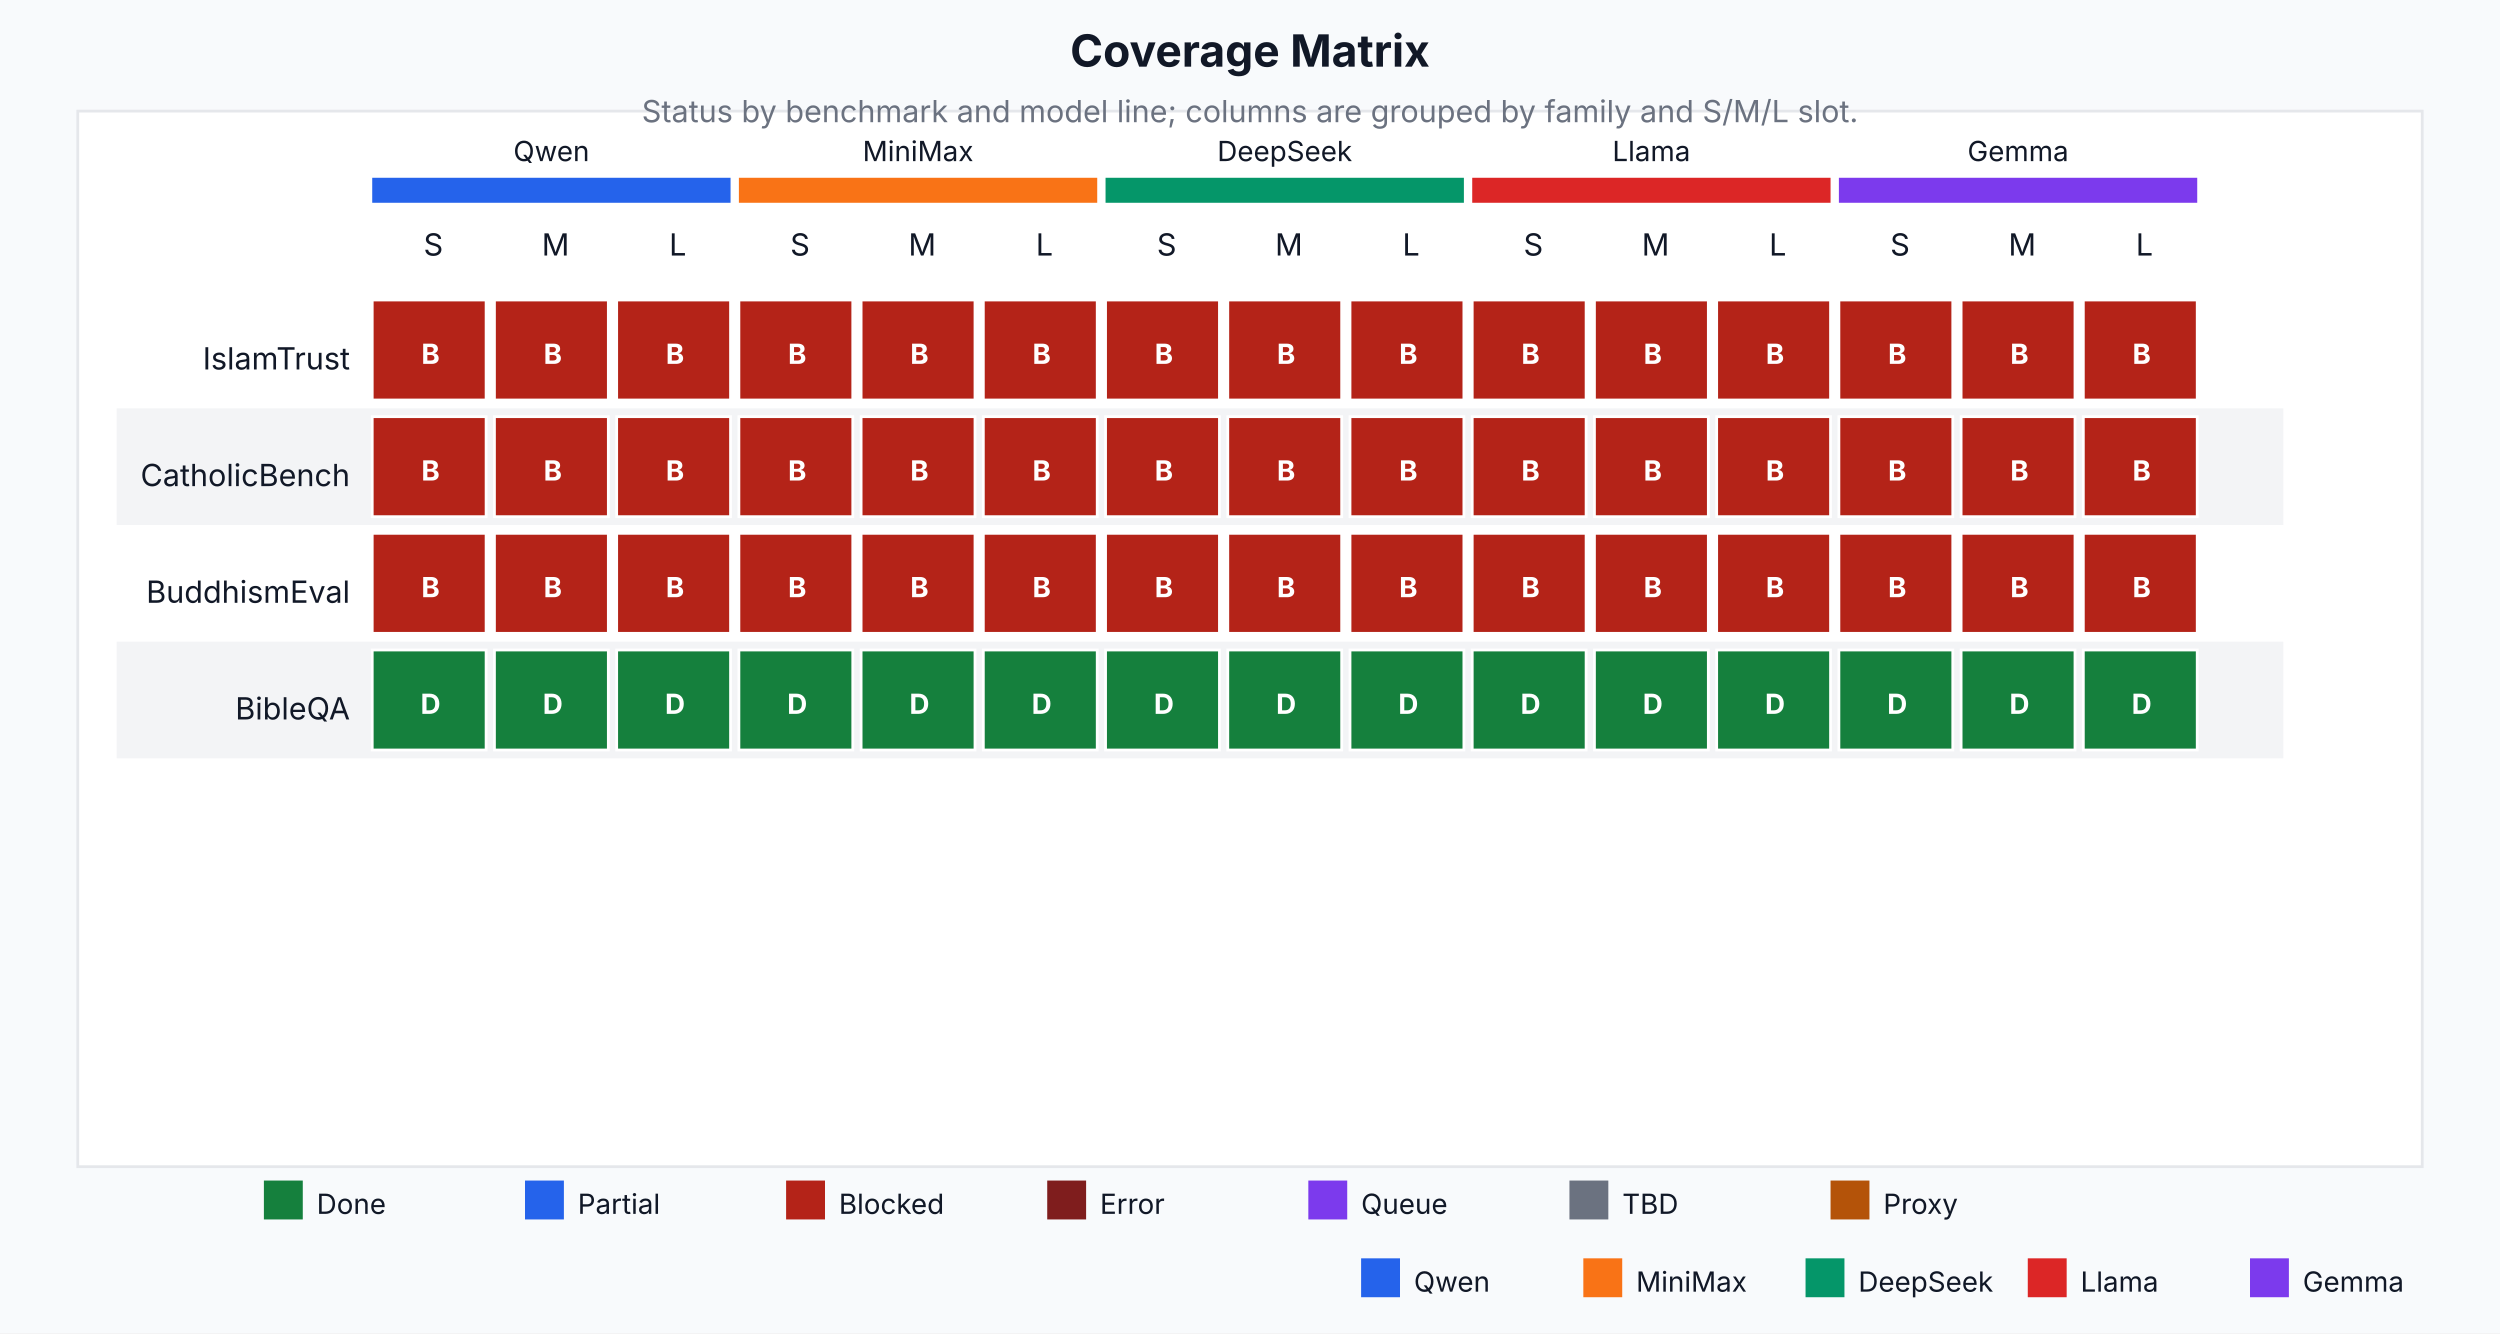
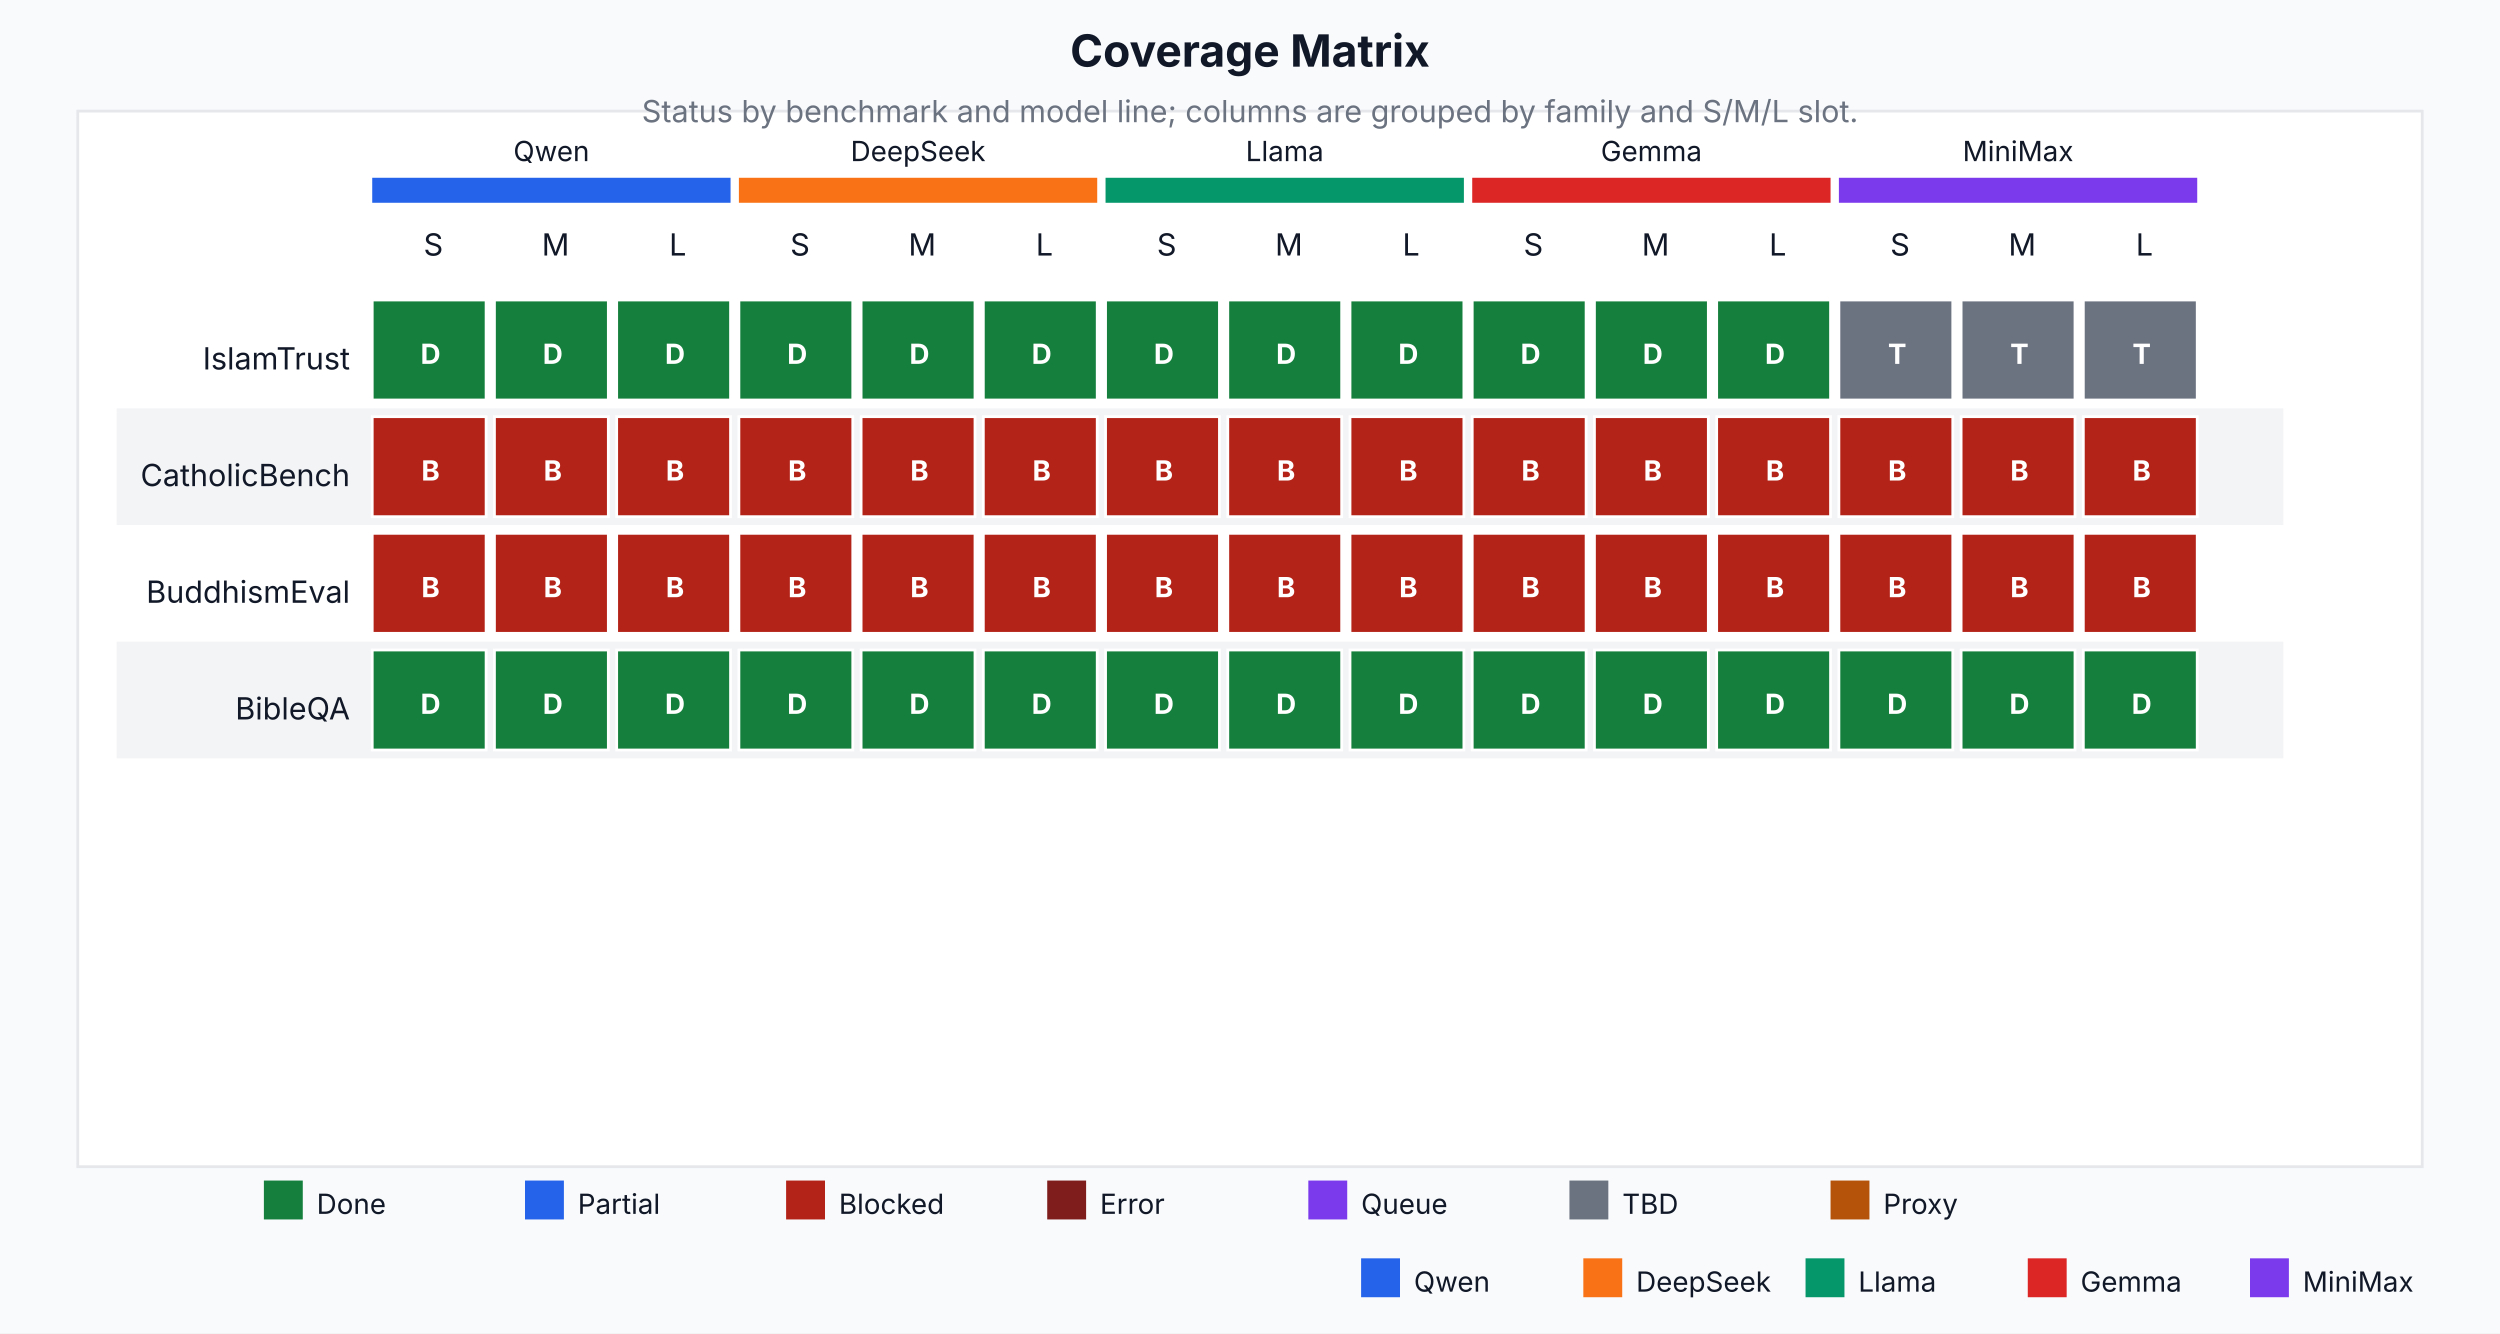
<svg xmlns="http://www.w3.org/2000/svg" viewBox="0 0 900 480" role="img">
  <style>
        text { font-family: system-ui, -apple-system, BlinkMacSystemFont, "Segoe UI", sans-serif; fill: #111827; }
        .title { font-size: 16px; font-weight: 750; }
        .subtitle { font-size: 11px; fill: #6B7280; }
        .axis { font-size: 11px; }
        .small { font-size: 10px; }
        .tiny { font-size: 8.5px; }
        .value { font-size: 10px; font-weight: 650; }
        .cell-label { font-size: 10px; font-weight: 750; fill: #ffffff; }
        .muted { font-size: 10px; fill: #6B7280; }
        .grid { stroke: #E5E7EB; stroke-width: 1; }
        .axis-line { stroke: #374151; stroke-width: 1; }
        .outline { stroke: #ffffff; stroke-width: 1; }
        .panel { stroke: #E5E7EB; stroke-width: 1; }
    </style>
  <rect x="0" y="0" width="900" height="480" fill="#F8FAFC" />
  <rect x="28.0" y="40.0" width="844.0" height="380.0" fill="#FFFFFF" class="panel" />
  <text x="450.0" y="24.0" class="title" text-anchor="middle">Coverage Matrix</text>
  <text x="450.0" y="44.0" class="subtitle" text-anchor="middle">Status by benchmark and model line; columns are grouped by family and S/M/L slot.</text>
  <rect x="134.0" y="64.0" width="129.0" height="9.0" fill="#2563EB" />
  <text x="198.5" y="58.0" class="small" text-anchor="middle">Qwen</text>
  <rect x="266.0" y="64.0" width="129.0" height="9.0" fill="#F97316" />
-   <text x="330.5" y="58.0" class="small" text-anchor="middle">MiniMax</text>
+   <text x="330.5" y="58.0" class="small" text-anchor="middle">DeepSeek</text>
  <rect x="398.0" y="64.0" width="129.0" height="9.0" fill="#059669" />
-   <text x="462.5" y="58.0" class="small" text-anchor="middle">DeepSeek</text>
+   <text x="462.5" y="58.0" class="small" text-anchor="middle">Llama</text>
  <rect x="530.0" y="64.0" width="129.0" height="9.0" fill="#DC2626" />
-   <text x="594.5" y="58.0" class="small" text-anchor="middle">Llama</text>
+   <text x="594.5" y="58.0" class="small" text-anchor="middle">Gemma</text>
  <rect x="662.0" y="64.0" width="129.0" height="9.0" fill="#7C3AED" />
-   <text x="726.5" y="58.0" class="small" text-anchor="middle">Gemma</text>
+   <text x="726.5" y="58.0" class="small" text-anchor="middle">MiniMax</text>
  <text x="156.0" y="92.0" class="axis" text-anchor="middle">S</text>
  <text x="200.0" y="92.0" class="axis" text-anchor="middle">M</text>
  <text x="244.0" y="92.0" class="axis" text-anchor="middle">L</text>
  <text x="288.0" y="92.0" class="axis" text-anchor="middle">S</text>
  <text x="332.0" y="92.0" class="axis" text-anchor="middle">M</text>
  <text x="376.0" y="92.0" class="axis" text-anchor="middle">L</text>
  <text x="420.0" y="92.0" class="axis" text-anchor="middle">S</text>
  <text x="464.0" y="92.0" class="axis" text-anchor="middle">M</text>
  <text x="508.0" y="92.0" class="axis" text-anchor="middle">L</text>
  <text x="552.0" y="92.0" class="axis" text-anchor="middle">S</text>
  <text x="596.0" y="92.0" class="axis" text-anchor="middle">M</text>
  <text x="640.0" y="92.0" class="axis" text-anchor="middle">L</text>
  <text x="684.0" y="92.0" class="axis" text-anchor="middle">S</text>
  <text x="728.0" y="92.0" class="axis" text-anchor="middle">M</text>
  <text x="772.0" y="92.0" class="axis" text-anchor="middle">L</text>
  <rect x="42.0" y="105.0" width="780.0" height="42.0" fill="#FFFFFF" />
  <text x="126.0" y="133.0" class="axis" text-anchor="end">IslamTrust</text>
-   <rect x="134.0" y="108.0" width="41.0" height="36.0" fill="#B42318" class="outline" />
-   <text x="155.0" y="131.0" class="cell-label" text-anchor="middle">B</text>
-   <rect x="178.0" y="108.0" width="41.0" height="36.0" fill="#B42318" class="outline" />
-   <text x="199.0" y="131.0" class="cell-label" text-anchor="middle">B</text>
-   <rect x="222.0" y="108.0" width="41.0" height="36.0" fill="#B42318" class="outline" />
-   <text x="243.0" y="131.0" class="cell-label" text-anchor="middle">B</text>
-   <rect x="266.0" y="108.0" width="41.0" height="36.0" fill="#B42318" class="outline" />
-   <text x="287.0" y="131.0" class="cell-label" text-anchor="middle">B</text>
-   <rect x="310.0" y="108.0" width="41.0" height="36.0" fill="#B42318" class="outline" />
-   <text x="331.0" y="131.0" class="cell-label" text-anchor="middle">B</text>
-   <rect x="354.0" y="108.0" width="41.0" height="36.0" fill="#B42318" class="outline" />
-   <text x="375.0" y="131.0" class="cell-label" text-anchor="middle">B</text>
-   <rect x="398.0" y="108.0" width="41.0" height="36.0" fill="#B42318" class="outline" />
-   <text x="419.0" y="131.0" class="cell-label" text-anchor="middle">B</text>
-   <rect x="442.0" y="108.0" width="41.0" height="36.0" fill="#B42318" class="outline" />
-   <text x="463.0" y="131.0" class="cell-label" text-anchor="middle">B</text>
-   <rect x="486.0" y="108.0" width="41.0" height="36.0" fill="#B42318" class="outline" />
-   <text x="507.0" y="131.0" class="cell-label" text-anchor="middle">B</text>
-   <rect x="530.0" y="108.0" width="41.0" height="36.0" fill="#B42318" class="outline" />
-   <text x="551.0" y="131.0" class="cell-label" text-anchor="middle">B</text>
-   <rect x="574.0" y="108.0" width="41.0" height="36.0" fill="#B42318" class="outline" />
-   <text x="595.0" y="131.0" class="cell-label" text-anchor="middle">B</text>
-   <rect x="618.0" y="108.0" width="41.0" height="36.0" fill="#B42318" class="outline" />
-   <text x="639.0" y="131.0" class="cell-label" text-anchor="middle">B</text>
-   <rect x="662.0" y="108.0" width="41.0" height="36.0" fill="#B42318" class="outline" />
-   <text x="683.0" y="131.0" class="cell-label" text-anchor="middle">B</text>
-   <rect x="706.0" y="108.0" width="41.0" height="36.0" fill="#B42318" class="outline" />
-   <text x="727.0" y="131.0" class="cell-label" text-anchor="middle">B</text>
-   <rect x="750.0" y="108.0" width="41.0" height="36.0" fill="#B42318" class="outline" />
-   <text x="771.0" y="131.0" class="cell-label" text-anchor="middle">B</text>
+   <rect x="134.0" y="108.0" width="41.0" height="36.0" fill="#15803D" class="outline" />
+   <text x="155.0" y="131.0" class="cell-label" text-anchor="middle">D</text>
+   <rect x="178.0" y="108.0" width="41.0" height="36.0" fill="#15803D" class="outline" />
+   <text x="199.0" y="131.0" class="cell-label" text-anchor="middle">D</text>
+   <rect x="222.0" y="108.0" width="41.0" height="36.0" fill="#15803D" class="outline" />
+   <text x="243.0" y="131.0" class="cell-label" text-anchor="middle">D</text>
+   <rect x="266.0" y="108.0" width="41.0" height="36.0" fill="#15803D" class="outline" />
+   <text x="287.0" y="131.0" class="cell-label" text-anchor="middle">D</text>
+   <rect x="310.0" y="108.0" width="41.0" height="36.0" fill="#15803D" class="outline" />
+   <text x="331.0" y="131.0" class="cell-label" text-anchor="middle">D</text>
+   <rect x="354.0" y="108.0" width="41.0" height="36.0" fill="#15803D" class="outline" />
+   <text x="375.0" y="131.0" class="cell-label" text-anchor="middle">D</text>
+   <rect x="398.0" y="108.0" width="41.0" height="36.0" fill="#15803D" class="outline" />
+   <text x="419.0" y="131.0" class="cell-label" text-anchor="middle">D</text>
+   <rect x="442.0" y="108.0" width="41.0" height="36.0" fill="#15803D" class="outline" />
+   <text x="463.0" y="131.0" class="cell-label" text-anchor="middle">D</text>
+   <rect x="486.0" y="108.0" width="41.0" height="36.0" fill="#15803D" class="outline" />
+   <text x="507.0" y="131.0" class="cell-label" text-anchor="middle">D</text>
+   <rect x="530.0" y="108.0" width="41.0" height="36.0" fill="#15803D" class="outline" />
+   <text x="551.0" y="131.0" class="cell-label" text-anchor="middle">D</text>
+   <rect x="574.0" y="108.0" width="41.0" height="36.0" fill="#15803D" class="outline" />
+   <text x="595.0" y="131.0" class="cell-label" text-anchor="middle">D</text>
+   <rect x="618.0" y="108.0" width="41.0" height="36.0" fill="#15803D" class="outline" />
+   <text x="639.0" y="131.0" class="cell-label" text-anchor="middle">D</text>
+   <rect x="662.0" y="108.0" width="41.0" height="36.0" fill="#6B7280" class="outline" />
+   <text x="683.0" y="131.0" class="cell-label" text-anchor="middle">T</text>
+   <rect x="706.0" y="108.0" width="41.0" height="36.0" fill="#6B7280" class="outline" />
+   <text x="727.0" y="131.0" class="cell-label" text-anchor="middle">T</text>
+   <rect x="750.0" y="108.0" width="41.0" height="36.0" fill="#6B7280" class="outline" />
+   <text x="771.0" y="131.0" class="cell-label" text-anchor="middle">T</text>
  <rect x="42.0" y="147.0" width="780.0" height="42.0" fill="#F3F4F6" />
  <text x="126.0" y="175.0" class="axis" text-anchor="end">CatholicBench</text>
  <rect x="134.0" y="150.0" width="41.0" height="36.0" fill="#B42318" class="outline" />
  <text x="155.0" y="173.0" class="cell-label" text-anchor="middle">B</text>
  <rect x="178.0" y="150.0" width="41.0" height="36.0" fill="#B42318" class="outline" />
  <text x="199.0" y="173.0" class="cell-label" text-anchor="middle">B</text>
  <rect x="222.0" y="150.0" width="41.0" height="36.0" fill="#B42318" class="outline" />
  <text x="243.0" y="173.0" class="cell-label" text-anchor="middle">B</text>
  <rect x="266.0" y="150.0" width="41.0" height="36.0" fill="#B42318" class="outline" />
  <text x="287.0" y="173.0" class="cell-label" text-anchor="middle">B</text>
  <rect x="310.0" y="150.0" width="41.0" height="36.0" fill="#B42318" class="outline" />
  <text x="331.0" y="173.0" class="cell-label" text-anchor="middle">B</text>
  <rect x="354.0" y="150.0" width="41.0" height="36.0" fill="#B42318" class="outline" />
  <text x="375.0" y="173.0" class="cell-label" text-anchor="middle">B</text>
  <rect x="398.0" y="150.0" width="41.0" height="36.0" fill="#B42318" class="outline" />
  <text x="419.0" y="173.0" class="cell-label" text-anchor="middle">B</text>
  <rect x="442.0" y="150.0" width="41.0" height="36.0" fill="#B42318" class="outline" />
  <text x="463.0" y="173.0" class="cell-label" text-anchor="middle">B</text>
  <rect x="486.0" y="150.0" width="41.0" height="36.0" fill="#B42318" class="outline" />
  <text x="507.0" y="173.0" class="cell-label" text-anchor="middle">B</text>
  <rect x="530.0" y="150.0" width="41.0" height="36.0" fill="#B42318" class="outline" />
  <text x="551.0" y="173.0" class="cell-label" text-anchor="middle">B</text>
  <rect x="574.0" y="150.0" width="41.0" height="36.0" fill="#B42318" class="outline" />
  <text x="595.0" y="173.0" class="cell-label" text-anchor="middle">B</text>
  <rect x="618.0" y="150.0" width="41.0" height="36.0" fill="#B42318" class="outline" />
  <text x="639.0" y="173.0" class="cell-label" text-anchor="middle">B</text>
  <rect x="662.0" y="150.0" width="41.0" height="36.0" fill="#B42318" class="outline" />
  <text x="683.0" y="173.0" class="cell-label" text-anchor="middle">B</text>
  <rect x="706.0" y="150.0" width="41.0" height="36.0" fill="#B42318" class="outline" />
  <text x="727.0" y="173.0" class="cell-label" text-anchor="middle">B</text>
  <rect x="750.0" y="150.0" width="41.0" height="36.0" fill="#B42318" class="outline" />
  <text x="771.0" y="173.0" class="cell-label" text-anchor="middle">B</text>
  <rect x="42.0" y="189.0" width="780.0" height="42.0" fill="#FFFFFF" />
  <text x="126.0" y="217.0" class="axis" text-anchor="end">BuddhismEval</text>
  <rect x="134.0" y="192.0" width="41.0" height="36.0" fill="#B42318" class="outline" />
  <text x="155.0" y="215.0" class="cell-label" text-anchor="middle">B</text>
  <rect x="178.0" y="192.0" width="41.0" height="36.0" fill="#B42318" class="outline" />
  <text x="199.0" y="215.0" class="cell-label" text-anchor="middle">B</text>
  <rect x="222.0" y="192.0" width="41.0" height="36.0" fill="#B42318" class="outline" />
  <text x="243.0" y="215.0" class="cell-label" text-anchor="middle">B</text>
  <rect x="266.0" y="192.0" width="41.0" height="36.0" fill="#B42318" class="outline" />
  <text x="287.0" y="215.0" class="cell-label" text-anchor="middle">B</text>
  <rect x="310.0" y="192.0" width="41.0" height="36.0" fill="#B42318" class="outline" />
  <text x="331.0" y="215.0" class="cell-label" text-anchor="middle">B</text>
  <rect x="354.0" y="192.0" width="41.0" height="36.0" fill="#B42318" class="outline" />
  <text x="375.0" y="215.0" class="cell-label" text-anchor="middle">B</text>
  <rect x="398.0" y="192.0" width="41.0" height="36.0" fill="#B42318" class="outline" />
  <text x="419.0" y="215.0" class="cell-label" text-anchor="middle">B</text>
  <rect x="442.0" y="192.0" width="41.0" height="36.0" fill="#B42318" class="outline" />
  <text x="463.0" y="215.0" class="cell-label" text-anchor="middle">B</text>
  <rect x="486.0" y="192.0" width="41.0" height="36.0" fill="#B42318" class="outline" />
  <text x="507.0" y="215.0" class="cell-label" text-anchor="middle">B</text>
  <rect x="530.0" y="192.0" width="41.0" height="36.0" fill="#B42318" class="outline" />
  <text x="551.0" y="215.0" class="cell-label" text-anchor="middle">B</text>
  <rect x="574.0" y="192.0" width="41.0" height="36.0" fill="#B42318" class="outline" />
  <text x="595.0" y="215.0" class="cell-label" text-anchor="middle">B</text>
  <rect x="618.0" y="192.0" width="41.0" height="36.0" fill="#B42318" class="outline" />
  <text x="639.0" y="215.0" class="cell-label" text-anchor="middle">B</text>
  <rect x="662.0" y="192.0" width="41.0" height="36.0" fill="#B42318" class="outline" />
  <text x="683.0" y="215.0" class="cell-label" text-anchor="middle">B</text>
  <rect x="706.0" y="192.0" width="41.0" height="36.0" fill="#B42318" class="outline" />
  <text x="727.0" y="215.0" class="cell-label" text-anchor="middle">B</text>
  <rect x="750.0" y="192.0" width="41.0" height="36.0" fill="#B42318" class="outline" />
  <text x="771.0" y="215.0" class="cell-label" text-anchor="middle">B</text>
  <rect x="42.0" y="231.0" width="780.0" height="42.0" fill="#F3F4F6" />
  <text x="126.0" y="259.0" class="axis" text-anchor="end">BibleQA</text>
  <rect x="134.0" y="234.0" width="41.0" height="36.0" fill="#15803D" class="outline" />
  <text x="155.0" y="257.0" class="cell-label" text-anchor="middle">D</text>
  <rect x="178.0" y="234.0" width="41.0" height="36.0" fill="#15803D" class="outline" />
  <text x="199.0" y="257.0" class="cell-label" text-anchor="middle">D</text>
  <rect x="222.0" y="234.0" width="41.0" height="36.0" fill="#15803D" class="outline" />
  <text x="243.0" y="257.0" class="cell-label" text-anchor="middle">D</text>
  <rect x="266.0" y="234.0" width="41.0" height="36.0" fill="#15803D" class="outline" />
  <text x="287.0" y="257.0" class="cell-label" text-anchor="middle">D</text>
  <rect x="310.0" y="234.0" width="41.0" height="36.0" fill="#15803D" class="outline" />
  <text x="331.0" y="257.0" class="cell-label" text-anchor="middle">D</text>
  <rect x="354.0" y="234.0" width="41.0" height="36.0" fill="#15803D" class="outline" />
  <text x="375.0" y="257.0" class="cell-label" text-anchor="middle">D</text>
  <rect x="398.0" y="234.0" width="41.0" height="36.0" fill="#15803D" class="outline" />
  <text x="419.0" y="257.0" class="cell-label" text-anchor="middle">D</text>
  <rect x="442.0" y="234.0" width="41.0" height="36.0" fill="#15803D" class="outline" />
  <text x="463.0" y="257.0" class="cell-label" text-anchor="middle">D</text>
  <rect x="486.0" y="234.0" width="41.0" height="36.0" fill="#15803D" class="outline" />
  <text x="507.0" y="257.0" class="cell-label" text-anchor="middle">D</text>
  <rect x="530.0" y="234.0" width="41.0" height="36.0" fill="#15803D" class="outline" />
  <text x="551.0" y="257.0" class="cell-label" text-anchor="middle">D</text>
  <rect x="574.0" y="234.0" width="41.0" height="36.0" fill="#15803D" class="outline" />
  <text x="595.0" y="257.0" class="cell-label" text-anchor="middle">D</text>
  <rect x="618.0" y="234.0" width="41.0" height="36.0" fill="#15803D" class="outline" />
  <text x="639.0" y="257.0" class="cell-label" text-anchor="middle">D</text>
  <rect x="662.0" y="234.0" width="41.0" height="36.0" fill="#15803D" class="outline" />
  <text x="683.0" y="257.0" class="cell-label" text-anchor="middle">D</text>
  <rect x="706.0" y="234.0" width="41.0" height="36.0" fill="#15803D" class="outline" />
  <text x="727.0" y="257.0" class="cell-label" text-anchor="middle">D</text>
  <rect x="750.0" y="234.0" width="41.0" height="36.0" fill="#15803D" class="outline" />
  <text x="771.0" y="257.0" class="cell-label" text-anchor="middle">D</text>
  <rect x="95.0" y="425.0" width="14.0" height="14.0" fill="#15803D" />
  <text x="114.0" y="437.0" class="small" text-anchor="start">Done</text>
  <rect x="189.0" y="425.0" width="14.0" height="14.0" fill="#2563EB" />
  <text x="208.0" y="437.0" class="small" text-anchor="start">Partial</text>
  <rect x="283.0" y="425.0" width="14.0" height="14.0" fill="#B42318" />
  <text x="302.0" y="437.0" class="small" text-anchor="start">Blocked</text>
  <rect x="377.0" y="425.0" width="14.0" height="14.0" fill="#7F1D1D" />
  <text x="396.0" y="437.0" class="small" text-anchor="start">Error</text>
  <rect x="471.0" y="425.0" width="14.0" height="14.0" fill="#7C3AED" />
  <text x="490.0" y="437.0" class="small" text-anchor="start">Queue</text>
  <rect x="565.0" y="425.0" width="14.0" height="14.0" fill="#6B7280" />
  <text x="584.0" y="437.0" class="small" text-anchor="start">TBD</text>
  <rect x="659.0" y="425.0" width="14.0" height="14.0" fill="#B45309" />
  <text x="678.0" y="437.0" class="small" text-anchor="start">Proxy</text>
  <rect x="490.0" y="453.0" width="14.0" height="14.0" fill="#2563EB" />
  <text x="509.0" y="465.0" class="small" text-anchor="start">Qwen</text>
  <rect x="570.0" y="453.0" width="14.0" height="14.0" fill="#F97316" />
-   <text x="589.0" y="465.0" class="small" text-anchor="start">MiniMax</text>
+   <text x="589.0" y="465.0" class="small" text-anchor="start">DeepSeek</text>
  <rect x="650.0" y="453.0" width="14.0" height="14.0" fill="#059669" />
-   <text x="669.0" y="465.0" class="small" text-anchor="start">DeepSeek</text>
+   <text x="669.0" y="465.0" class="small" text-anchor="start">Llama</text>
  <rect x="730.0" y="453.0" width="14.0" height="14.0" fill="#DC2626" />
-   <text x="749.0" y="465.0" class="small" text-anchor="start">Llama</text>
+   <text x="749.0" y="465.0" class="small" text-anchor="start">Gemma</text>
  <rect x="810.0" y="453.0" width="14.0" height="14.0" fill="#7C3AED" />
-   <text x="829.0" y="465.0" class="small" text-anchor="start">Gemma</text>
+   <text x="829.0" y="465.0" class="small" text-anchor="start">MiniMax</text>
</svg>
